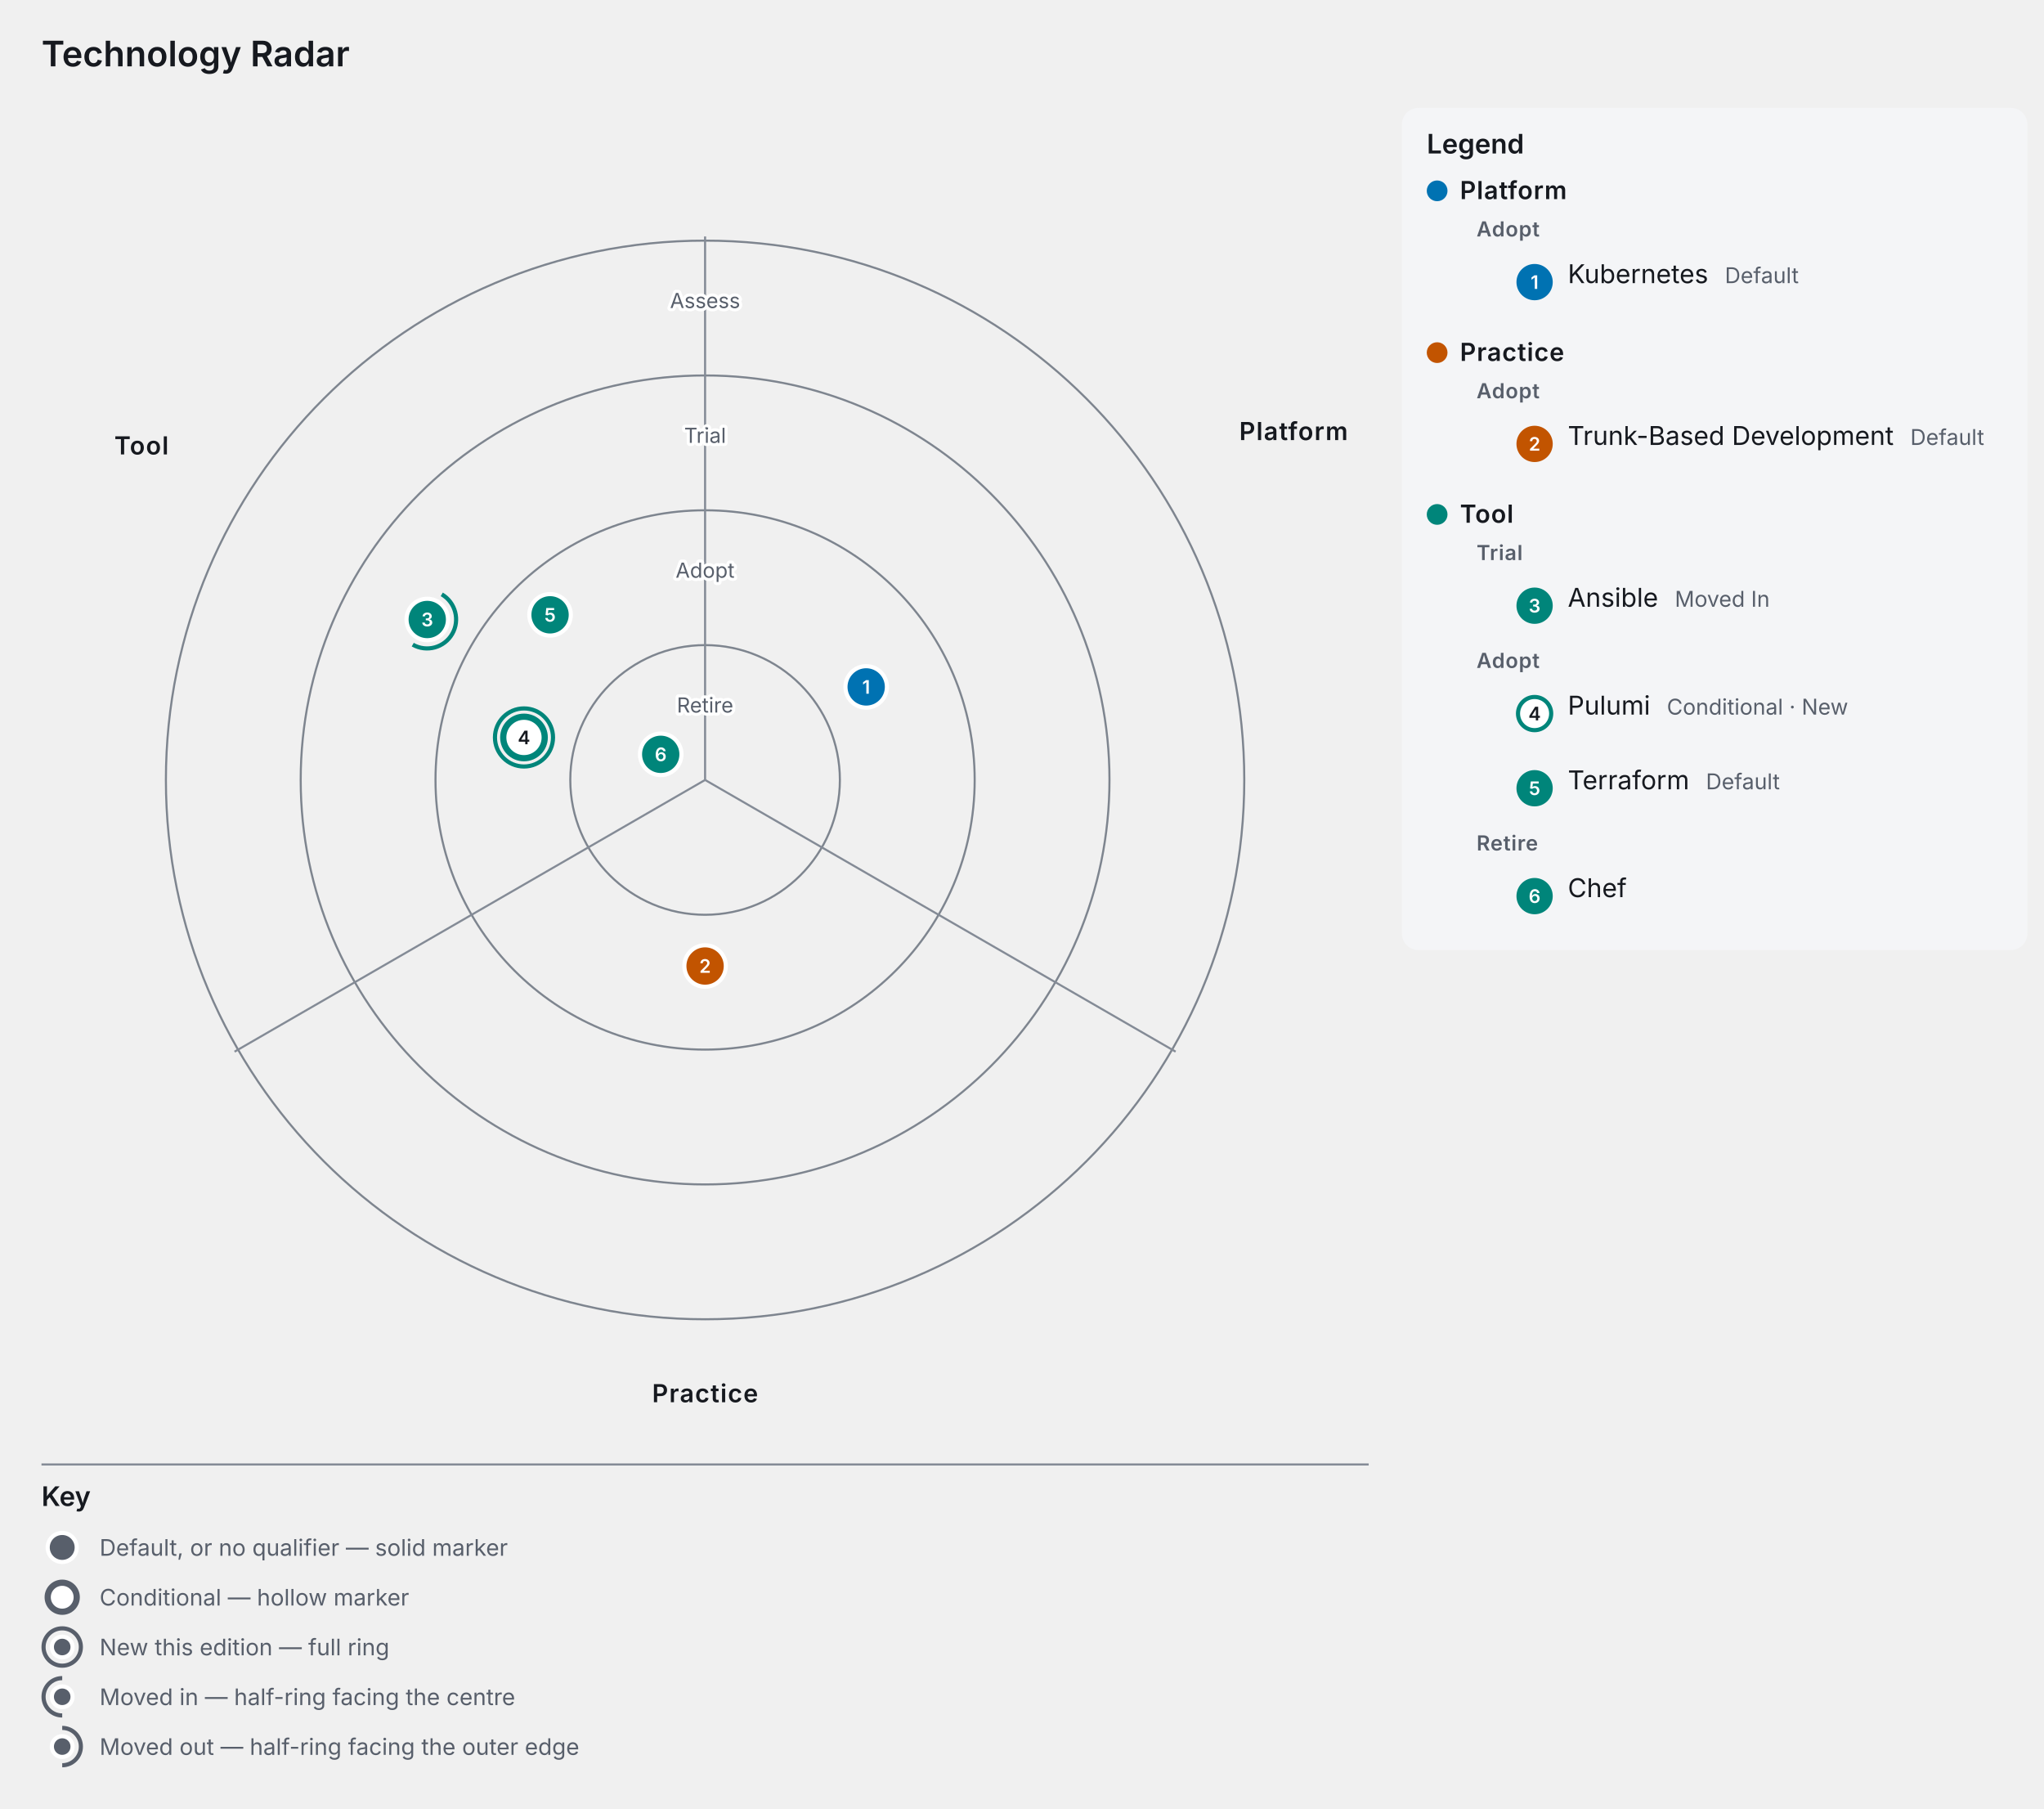
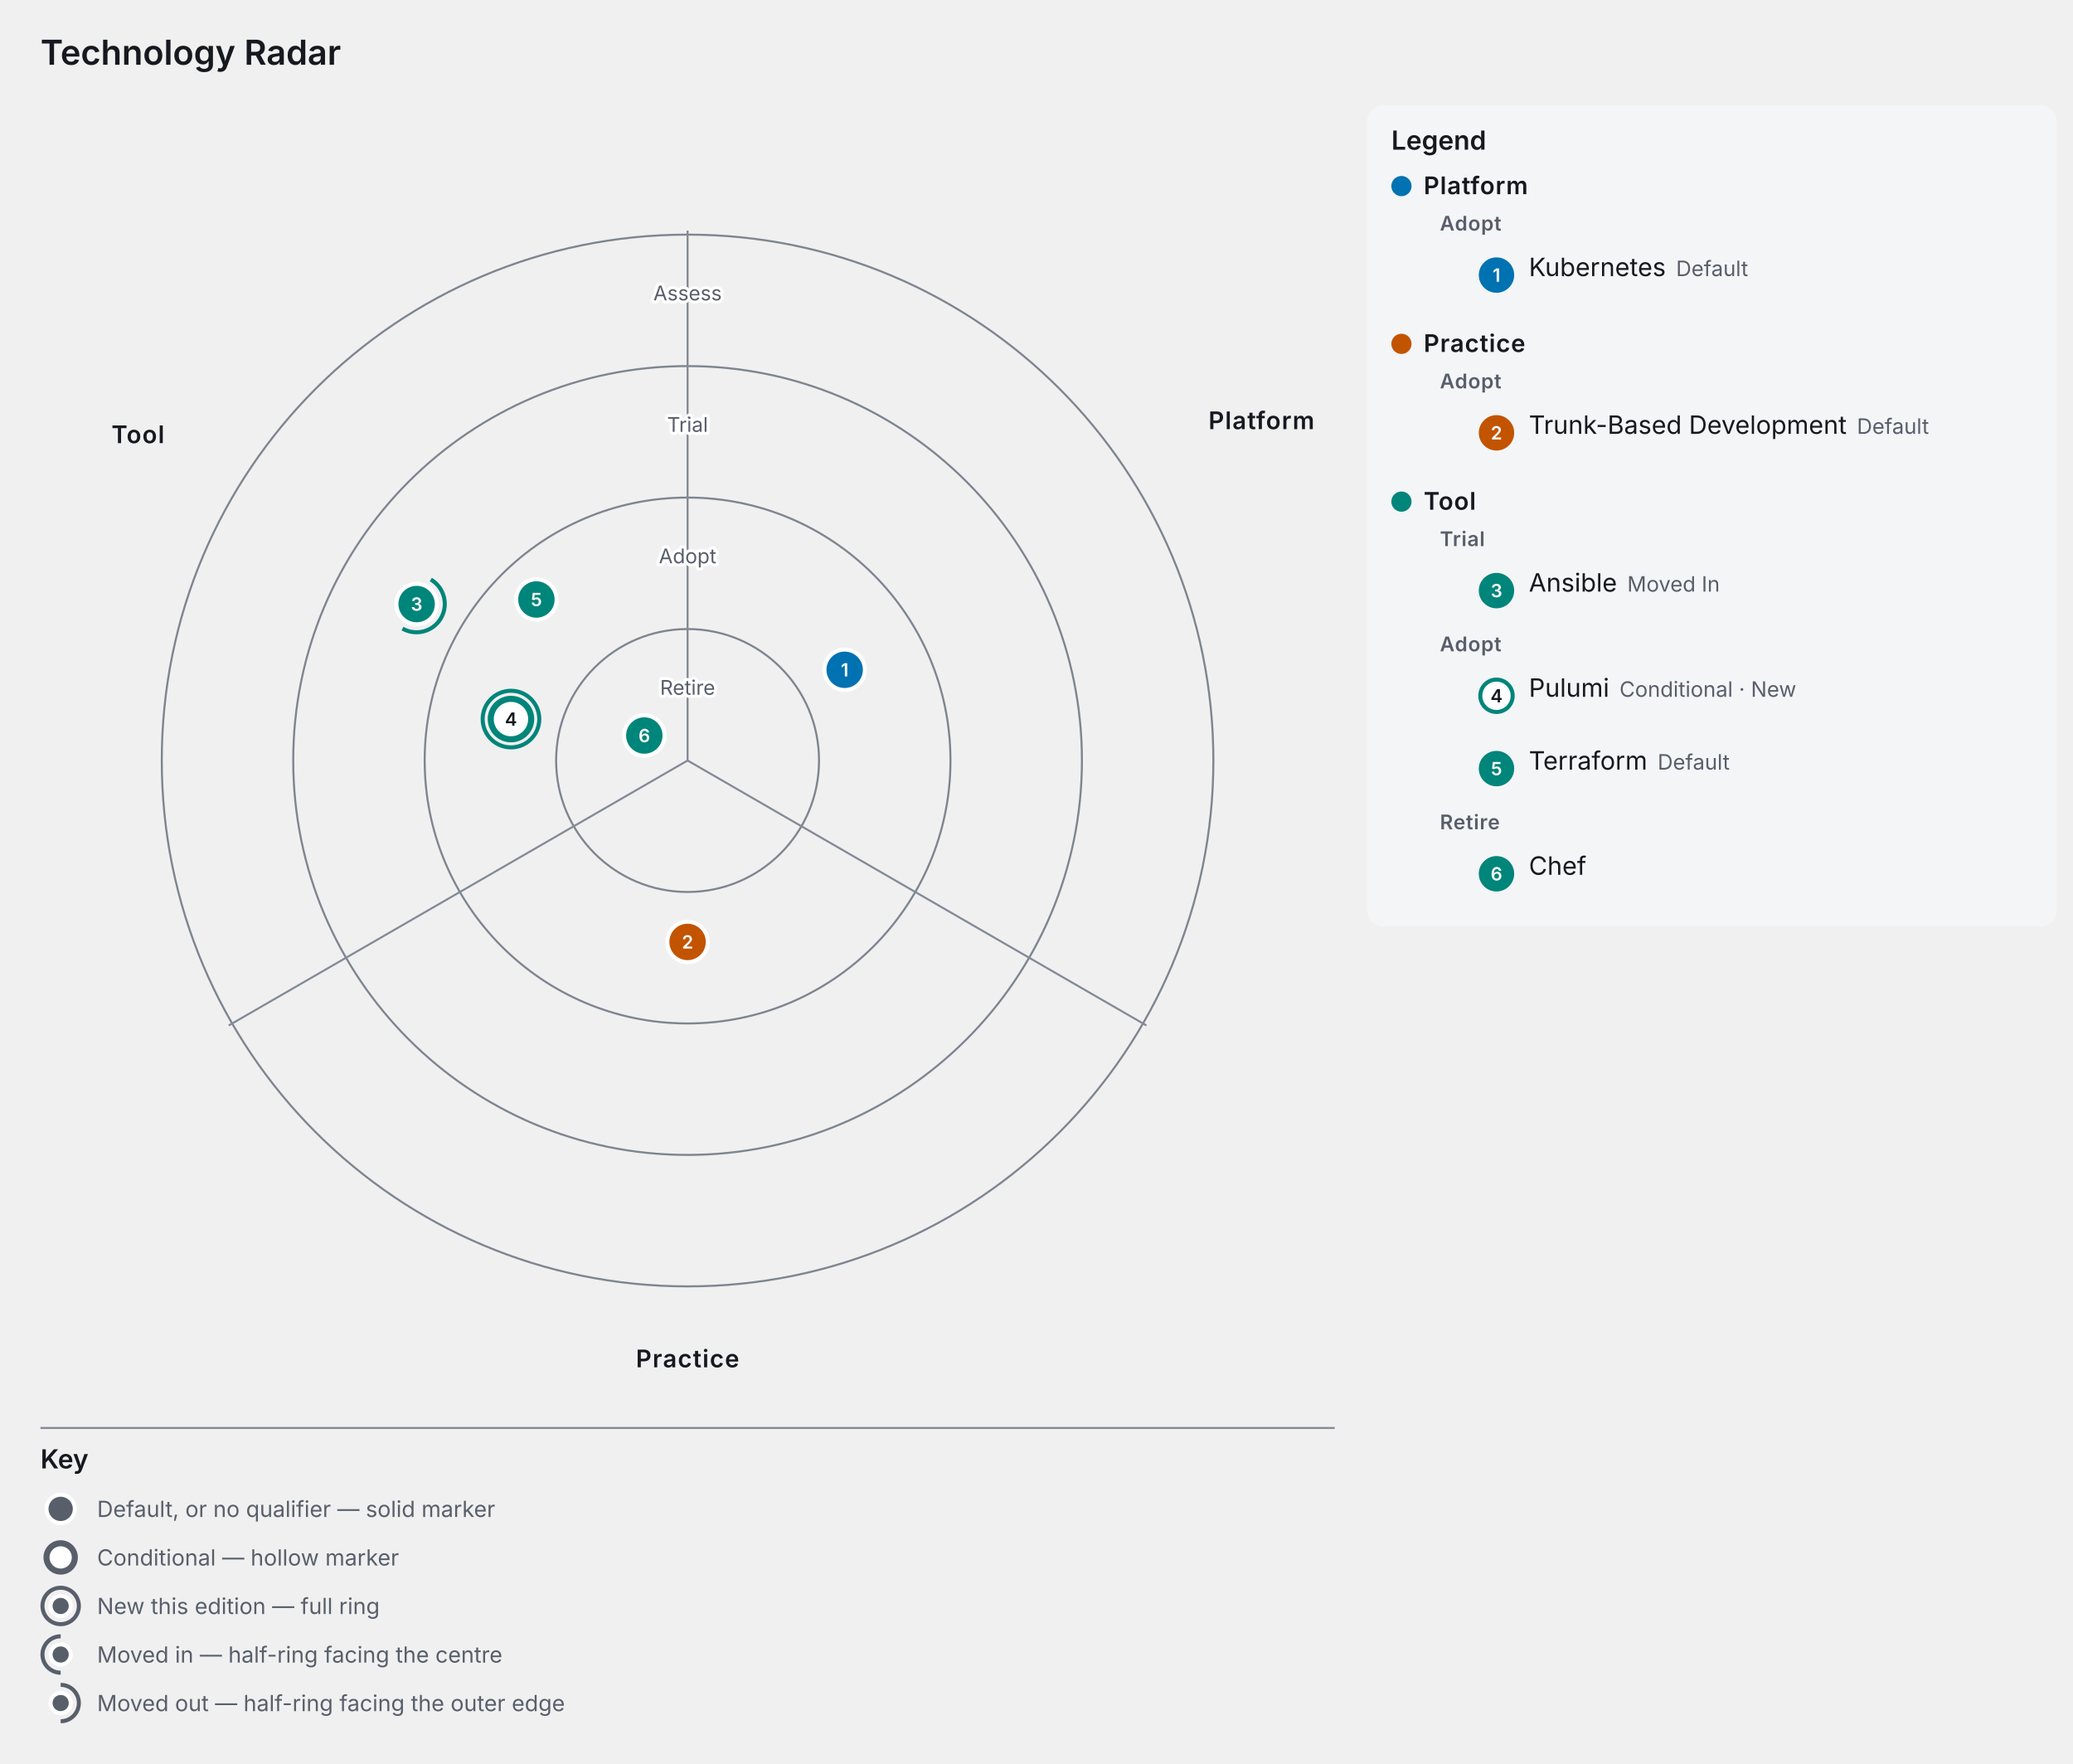
- <svg xmlns="http://www.w3.org/2000/svg" viewBox="0 0 985.637 872">
+ <svg xmlns="http://www.w3.org/2000/svg" viewBox="0 0 1025.077 872">
  <g>
    <g transform="translate(20 10)">
      <g role="heading" aria-level="1">
        <text x="0" y="22" font-family="Inter" font-size="17" font-weight="600" fill="#16191F">Technology Radar</text>
      </g>
    </g>
    <g transform="translate(10 46)">
      <g transform="translate(330 330)" role="group" aria-label="Technology radar: 3 quadrants, 4 rings, 6 items">
        <circle cx="0" cy="0" r="260" fill="none" stroke="#7E858F" stroke-width="1" />
        <circle cx="0" cy="0" r="195" fill="none" stroke="#7E858F" stroke-width="1" />
        <circle cx="0" cy="0" r="130" fill="none" stroke="#7E858F" stroke-width="1" />
        <circle cx="0" cy="0" r="65" fill="none" stroke="#7E858F" stroke-width="1" />
        <line x1="0" y1="0" x2="0" y2="-262" stroke="#848B96" stroke-width="1" />
        <line x1="0" y1="0" x2="226.899" y2="131" stroke="#848B96" stroke-width="1" />
        <line x1="0" y1="0" x2="-226.899" y2="131" stroke="#848B96" stroke-width="1" />
        <text x="283.77" y="-163.835" font-family="Inter" font-size="12" font-weight="600" letter-spacing="0.48" text-anchor="middle" fill="#16191F">Platform</text>
        <text x="0" y="300" font-family="Inter" font-size="12" font-weight="600" letter-spacing="0.48" text-anchor="middle" fill="#16191F">Practice</text>
        <text x="-271.784" y="-156.915" font-family="Inter" font-size="12" font-weight="600" letter-spacing="0.48" text-anchor="middle" fill="#16191F">Tool</text>
        <text x="0" y="-227.5" font-family="Inter" font-size="10" font-weight="400" text-anchor="middle" fill="none" stroke="#FFFFFF" stroke-width="3" stroke-linejoin="round" aria-hidden="true">Assess</text>
        <text x="0" y="-162.5" font-family="Inter" font-size="10" font-weight="400" text-anchor="middle" fill="none" stroke="#FFFFFF" stroke-width="3" stroke-linejoin="round" aria-hidden="true">Trial</text>
        <text x="0" y="-97.5" font-family="Inter" font-size="10" font-weight="400" text-anchor="middle" fill="none" stroke="#FFFFFF" stroke-width="3" stroke-linejoin="round" aria-hidden="true">Adopt</text>
        <text x="0" y="-32.5" font-family="Inter" font-size="10" font-weight="400" text-anchor="middle" fill="none" stroke="#FFFFFF" stroke-width="3" stroke-linejoin="round" aria-hidden="true">Retire</text>
        <text x="0" y="-227.5" font-family="Inter" font-size="10" font-weight="400" text-anchor="middle" fill="#585F6B">Assess</text>
        <text x="0" y="-162.5" font-family="Inter" font-size="10" font-weight="400" text-anchor="middle" fill="#585F6B">Trial</text>
        <text x="0" y="-97.5" font-family="Inter" font-size="10" font-weight="400" text-anchor="middle" fill="#585F6B">Adopt</text>
        <text x="0" y="-32.5" font-family="Inter" font-size="10" font-weight="400" text-anchor="middle" fill="#585F6B">Retire</text>
        <g role="img" aria-label="1. Kubernetes, Default; Platform quadrant, Adopt ring">
          <circle cx="77.682" cy="-44.85" r="10" fill="#0072B2" stroke="#FFFFFF" stroke-width="2" />
          <text x="77.682" y="-41.576" font-family="Inter" font-size="9" font-weight="600" text-anchor="middle" fill="#FFFFFF">1</text>
        </g>
        <g role="img" aria-label="2. Trunk-Based Development, Default; Practice quadrant, Adopt ring">
          <circle cx="0" cy="89.7" r="10" fill="#C25400" stroke="#FFFFFF" stroke-width="2" />
          <text x="0" y="92.974" font-family="Inter" font-size="9" font-weight="600" text-anchor="middle" fill="#FFFFFF">2</text>
        </g>
        <g role="img" aria-label="3. Ansible, Moved In; Tool quadrant, Trial ring">
          <path d="M -126.974 -89.474 A 14 14 0 0 1 -140.974 -65.226" fill="none" stroke="#00857A" stroke-width="2" />
          <circle cx="-133.974" cy="-77.35" r="10" fill="#00857A" stroke="#FFFFFF" stroke-width="2" />
          <text x="-133.974" y="-74.076" font-family="Inter" font-size="9" font-weight="600" text-anchor="middle" fill="#FFFFFF">3</text>
        </g>
        <g role="img" aria-label="4. Pulumi, Conditional, New; Tool quadrant, Adopt ring">
          <circle cx="-87.33" cy="-20.483" r="14" fill="none" stroke="#00857A" stroke-width="2" />
          <circle cx="-87.33" cy="-20.483" r="10" fill="#FFFFFF" stroke="#00857A" stroke-width="3" />
          <text x="-87.33" y="-17.209" font-family="Inter" font-size="9" font-weight="600" text-anchor="middle" fill="#16191F">4</text>
        </g>
        <g role="img" aria-label="5. Terraform, Default; Tool quadrant, Adopt ring">
          <circle cx="-74.753" cy="-79.603" r="10" fill="#00857A" stroke="#FFFFFF" stroke-width="2" />
          <text x="-74.753" y="-76.329" font-family="Inter" font-size="9" font-weight="600" text-anchor="middle" fill="#FFFFFF">5</text>
        </g>
        <g role="img" aria-label="6. Chef; Tool quadrant, Retire ring">
          <circle cx="-21.391" cy="-12.35" r="10" fill="#00857A" stroke="#FFFFFF" stroke-width="2" />
          <text x="-21.391" y="-9.076" font-family="Inter" font-size="9" font-weight="600" text-anchor="middle" fill="#FFFFFF">6</text>
        </g>
      </g>
    </g>
    <g aria-hidden="true">
      <line x1="20" y1="706" x2="660" y2="706" stroke="#848B96" stroke-width="1" />
    </g>
    <g transform="translate(20 706)">
      <g role="heading" aria-level="2">
        <text x="0" y="20" font-family="Inter" font-size="13" font-weight="600" fill="#16191F">Key</text>
      </g>
      <g aria-hidden="true">
        <circle cx="10" cy="40" r="7" fill="#585F6B" stroke="#FFFFFF" stroke-width="2" />
      </g>
      <text x="28" y="44" font-family="Inter" font-size="11" font-weight="400" fill="#585F6B">Default, or no qualifier — solid marker</text>
      <g aria-hidden="true">
        <circle cx="10" cy="64" r="7" fill="#FFFFFF" stroke="#585F6B" stroke-width="3" />
      </g>
      <text x="28" y="68" font-family="Inter" font-size="11" font-weight="400" fill="#585F6B">Conditional — hollow marker</text>
      <g aria-hidden="true">
        <circle cx="10" cy="88" r="9" fill="none" stroke="#585F6B" stroke-width="2" />
        <circle cx="10" cy="88" r="5" fill="#585F6B" stroke="#FFFFFF" stroke-width="2" />
      </g>
      <text x="28" y="92" font-family="Inter" font-size="11" font-weight="400" fill="#585F6B">New this edition — full ring</text>
      <g aria-hidden="true">
        <path d="M 10 121 A 9 9 0 0 1 10 103" fill="none" stroke="#585F6B" stroke-width="2" />
        <circle cx="10" cy="112" r="5" fill="#585F6B" stroke="#FFFFFF" stroke-width="2" />
      </g>
      <text x="28" y="116" font-family="Inter" font-size="11" font-weight="400" fill="#585F6B">Moved in — half-ring facing the centre</text>
      <g aria-hidden="true">
        <path d="M 10 127 A 9 9 0 0 1 10 145" fill="none" stroke="#585F6B" stroke-width="2" />
        <circle cx="10" cy="136" r="5" fill="#585F6B" stroke="#FFFFFF" stroke-width="2" />
      </g>
      <text x="28" y="140" font-family="Inter" font-size="11" font-weight="400" fill="#585F6B">Moved out — half-ring facing the outer edge</text>
    </g>
    <g transform="translate(676 52)">
-       <rect x="0" y="0" width="301.637" height="406" rx="8" fill="#F4F5F7" stroke="none" />
+       <rect x="0" y="0" width="341.077" height="406" rx="8" fill="#F4F5F7" stroke="none" />
      <g transform="translate(12 8)">
        <g role="heading" aria-level="2">
          <text x="0" y="14" font-family="Inter" font-size="13" font-weight="600" fill="#16191F">Legend</text>
        </g>
        <g aria-hidden="true">
          <circle cx="5" cy="32" r="5" fill="#0072B2" stroke="none" />
        </g>
        <g role="heading" aria-level="3">
          <text x="16" y="36" font-family="Inter" font-size="12" font-weight="600" letter-spacing="0.36" fill="#16191F">Platform</text>
        </g>
        <g role="heading" aria-level="4">
          <text x="24" y="54" font-family="Inter" font-size="10" font-weight="600" letter-spacing="0.3" fill="#585F6B">Adopt</text>
        </g>
        <g role="img" aria-label="1. Kubernetes, Default; Platform quadrant, Adopt ring">
-           <rect x="38" y="58" width="243.637" height="36" rx="6" fill="#F4F5F7" stroke="none" />
+           <rect x="38" y="58" width="283.077" height="36" rx="6" fill="#F4F5F7" stroke="none" />
          <circle cx="52" cy="76" r="8" fill="#0072B2" stroke="#0072B2" stroke-width="1.5" />
          <text x="52" y="79.274" font-family="Inter" font-size="9" font-weight="600" text-anchor="middle" fill="#FFFFFF">1</text>
-           <text x="68" y="76.5" font-family="Inter" font-size="12.5" font-weight="400" fill="#16191F">Kubernetes</text>
-           <text x="143.737" y="76.5" font-family="Inter" font-size="10.5" font-weight="400" fill="#585F6B">Default</text>
+           <text x="68" y="76.5" font-family="Inter" font-size="12.5" font-weight="400" fill="#16191F">Kubernetes<tspan dx="5.047" font-size="10.5" font-weight="400" fill="#585F6B"> Default</tspan>
+           </text>
        </g>
        <g aria-hidden="true">
          <circle cx="5" cy="110" r="5" fill="#C25400" stroke="none" />
        </g>
        <g role="heading" aria-level="3">
          <text x="16" y="114" font-family="Inter" font-size="12" font-weight="600" letter-spacing="0.36" fill="#16191F">Practice</text>
        </g>
        <g role="heading" aria-level="4">
          <text x="24" y="132" font-family="Inter" font-size="10" font-weight="600" letter-spacing="0.3" fill="#585F6B">Adopt</text>
        </g>
        <g role="img" aria-label="2. Trunk-Based Development, Default; Practice quadrant, Adopt ring">
-           <rect x="38" y="136" width="243.637" height="36" rx="6" fill="#F4F5F7" stroke="none" />
+           <rect x="38" y="136" width="283.077" height="36" rx="6" fill="#F4F5F7" stroke="none" />
          <circle cx="52" cy="154" r="8" fill="#C25400" stroke="#C25400" stroke-width="1.5" />
          <text x="52" y="157.274" font-family="Inter" font-size="9" font-weight="600" text-anchor="middle" fill="#FFFFFF">2</text>
-           <text x="68" y="154.5" font-family="Inter" font-size="12.5" font-weight="400" fill="#16191F">Trunk-Based Development</text>
-           <text x="233.159" y="154.5" font-family="Inter" font-size="10.5" font-weight="400" fill="#585F6B">Default</text>
+           <text x="68" y="154.5" font-family="Inter" font-size="12.5" font-weight="400" fill="#16191F">Trunk-Based Development<tspan dx="5.047" font-size="10.5" font-weight="400" fill="#585F6B"> Default</tspan>
+           </text>
        </g>
        <g aria-hidden="true">
          <circle cx="5" cy="188" r="5" fill="#00857A" stroke="none" />
        </g>
        <g role="heading" aria-level="3">
          <text x="16" y="192" font-family="Inter" font-size="12" font-weight="600" letter-spacing="0.36" fill="#16191F">Tool</text>
        </g>
        <g role="heading" aria-level="4">
          <text x="24" y="210" font-family="Inter" font-size="10" font-weight="600" letter-spacing="0.3" fill="#585F6B">Trial</text>
        </g>
        <g role="img" aria-label="3. Ansible, Moved In; Tool quadrant, Trial ring">
-           <rect x="38" y="214" width="243.637" height="36" rx="6" fill="#F4F5F7" stroke="none" />
+           <rect x="38" y="214" width="283.077" height="36" rx="6" fill="#F4F5F7" stroke="none" />
          <circle cx="52" cy="232" r="8" fill="#00857A" stroke="#00857A" stroke-width="1.5" />
          <text x="52" y="235.274" font-family="Inter" font-size="9" font-weight="600" text-anchor="middle" fill="#FFFFFF">3</text>
-           <text x="68" y="232.5" font-family="Inter" font-size="12.5" font-weight="400" fill="#16191F">Ansible</text>
-           <text x="119.604" y="232.5" font-family="Inter" font-size="10.5" font-weight="400" fill="#585F6B">Moved In</text>
+           <text x="68" y="232.5" font-family="Inter" font-size="12.5" font-weight="400" fill="#16191F">Ansible<tspan dx="5.047" font-size="10.5" font-weight="400" fill="#585F6B"> Moved In</tspan>
+           </text>
        </g>
        <g role="heading" aria-level="4">
          <text x="24" y="262" font-family="Inter" font-size="10" font-weight="600" letter-spacing="0.3" fill="#585F6B">Adopt</text>
        </g>
        <g role="img" aria-label="4. Pulumi, Conditional, New; Tool quadrant, Adopt ring">
-           <rect x="38" y="266" width="243.637" height="36" rx="6" fill="#F4F5F7" stroke="none" />
+           <rect x="38" y="266" width="283.077" height="36" rx="6" fill="#F4F5F7" stroke="none" />
          <circle cx="52" cy="284" r="8" fill="#FFFFFF" stroke="#00857A" stroke-width="2" />
          <text x="52" y="287.274" font-family="Inter" font-size="9" font-weight="600" text-anchor="middle" fill="#16191F">4</text>
-           <text x="68" y="284.5" font-family="Inter" font-size="12.5" font-weight="400" fill="#16191F">Pulumi</text>
-           <text x="115.771" y="284.5" font-family="Inter" font-size="10.5" font-weight="400" fill="#585F6B">Conditional · New</text>
+           <text x="68" y="284.5" font-family="Inter" font-size="12.5" font-weight="400" fill="#16191F">Pulumi<tspan dx="5.047" font-size="10.5" font-weight="400" fill="#585F6B"> Conditional · New</tspan>
+           </text>
        </g>
        <g role="img" aria-label="5. Terraform, Default; Tool quadrant, Adopt ring">
-           <rect x="38" y="302" width="243.637" height="36" rx="6" fill="#F4F5F7" stroke="none" />
+           <rect x="38" y="302" width="283.077" height="36" rx="6" fill="#F4F5F7" stroke="none" />
          <circle cx="52" cy="320" r="8" fill="#00857A" stroke="#00857A" stroke-width="1.5" />
          <text x="52" y="323.274" font-family="Inter" font-size="9" font-weight="600" text-anchor="middle" fill="#FFFFFF">5</text>
-           <text x="68" y="320.5" font-family="Inter" font-size="12.5" font-weight="400" fill="#16191F">Terraform</text>
-           <text x="134.612" y="320.5" font-family="Inter" font-size="10.5" font-weight="400" fill="#585F6B">Default</text>
+           <text x="68" y="320.5" font-family="Inter" font-size="12.5" font-weight="400" fill="#16191F">Terraform<tspan dx="5.047" font-size="10.5" font-weight="400" fill="#585F6B"> Default</tspan>
+           </text>
        </g>
        <g role="heading" aria-level="4">
          <text x="24" y="350" font-family="Inter" font-size="10" font-weight="600" letter-spacing="0.3" fill="#585F6B">Retire</text>
        </g>
        <g role="img" aria-label="6. Chef; Tool quadrant, Retire ring">
-           <rect x="38" y="354" width="243.637" height="36" rx="6" fill="#F4F5F7" stroke="none" />
+           <rect x="38" y="354" width="283.077" height="36" rx="6" fill="#F4F5F7" stroke="none" />
          <circle cx="52" cy="372" r="8" fill="#00857A" stroke="#00857A" stroke-width="1.5" />
          <text x="52" y="375.274" font-family="Inter" font-size="9" font-weight="600" text-anchor="middle" fill="#FFFFFF">6</text>
          <text x="68" y="372.5" font-family="Inter" font-size="12.5" font-weight="400" fill="#16191F">Chef</text>
        </g>
      </g>
    </g>
  </g>
</svg>
